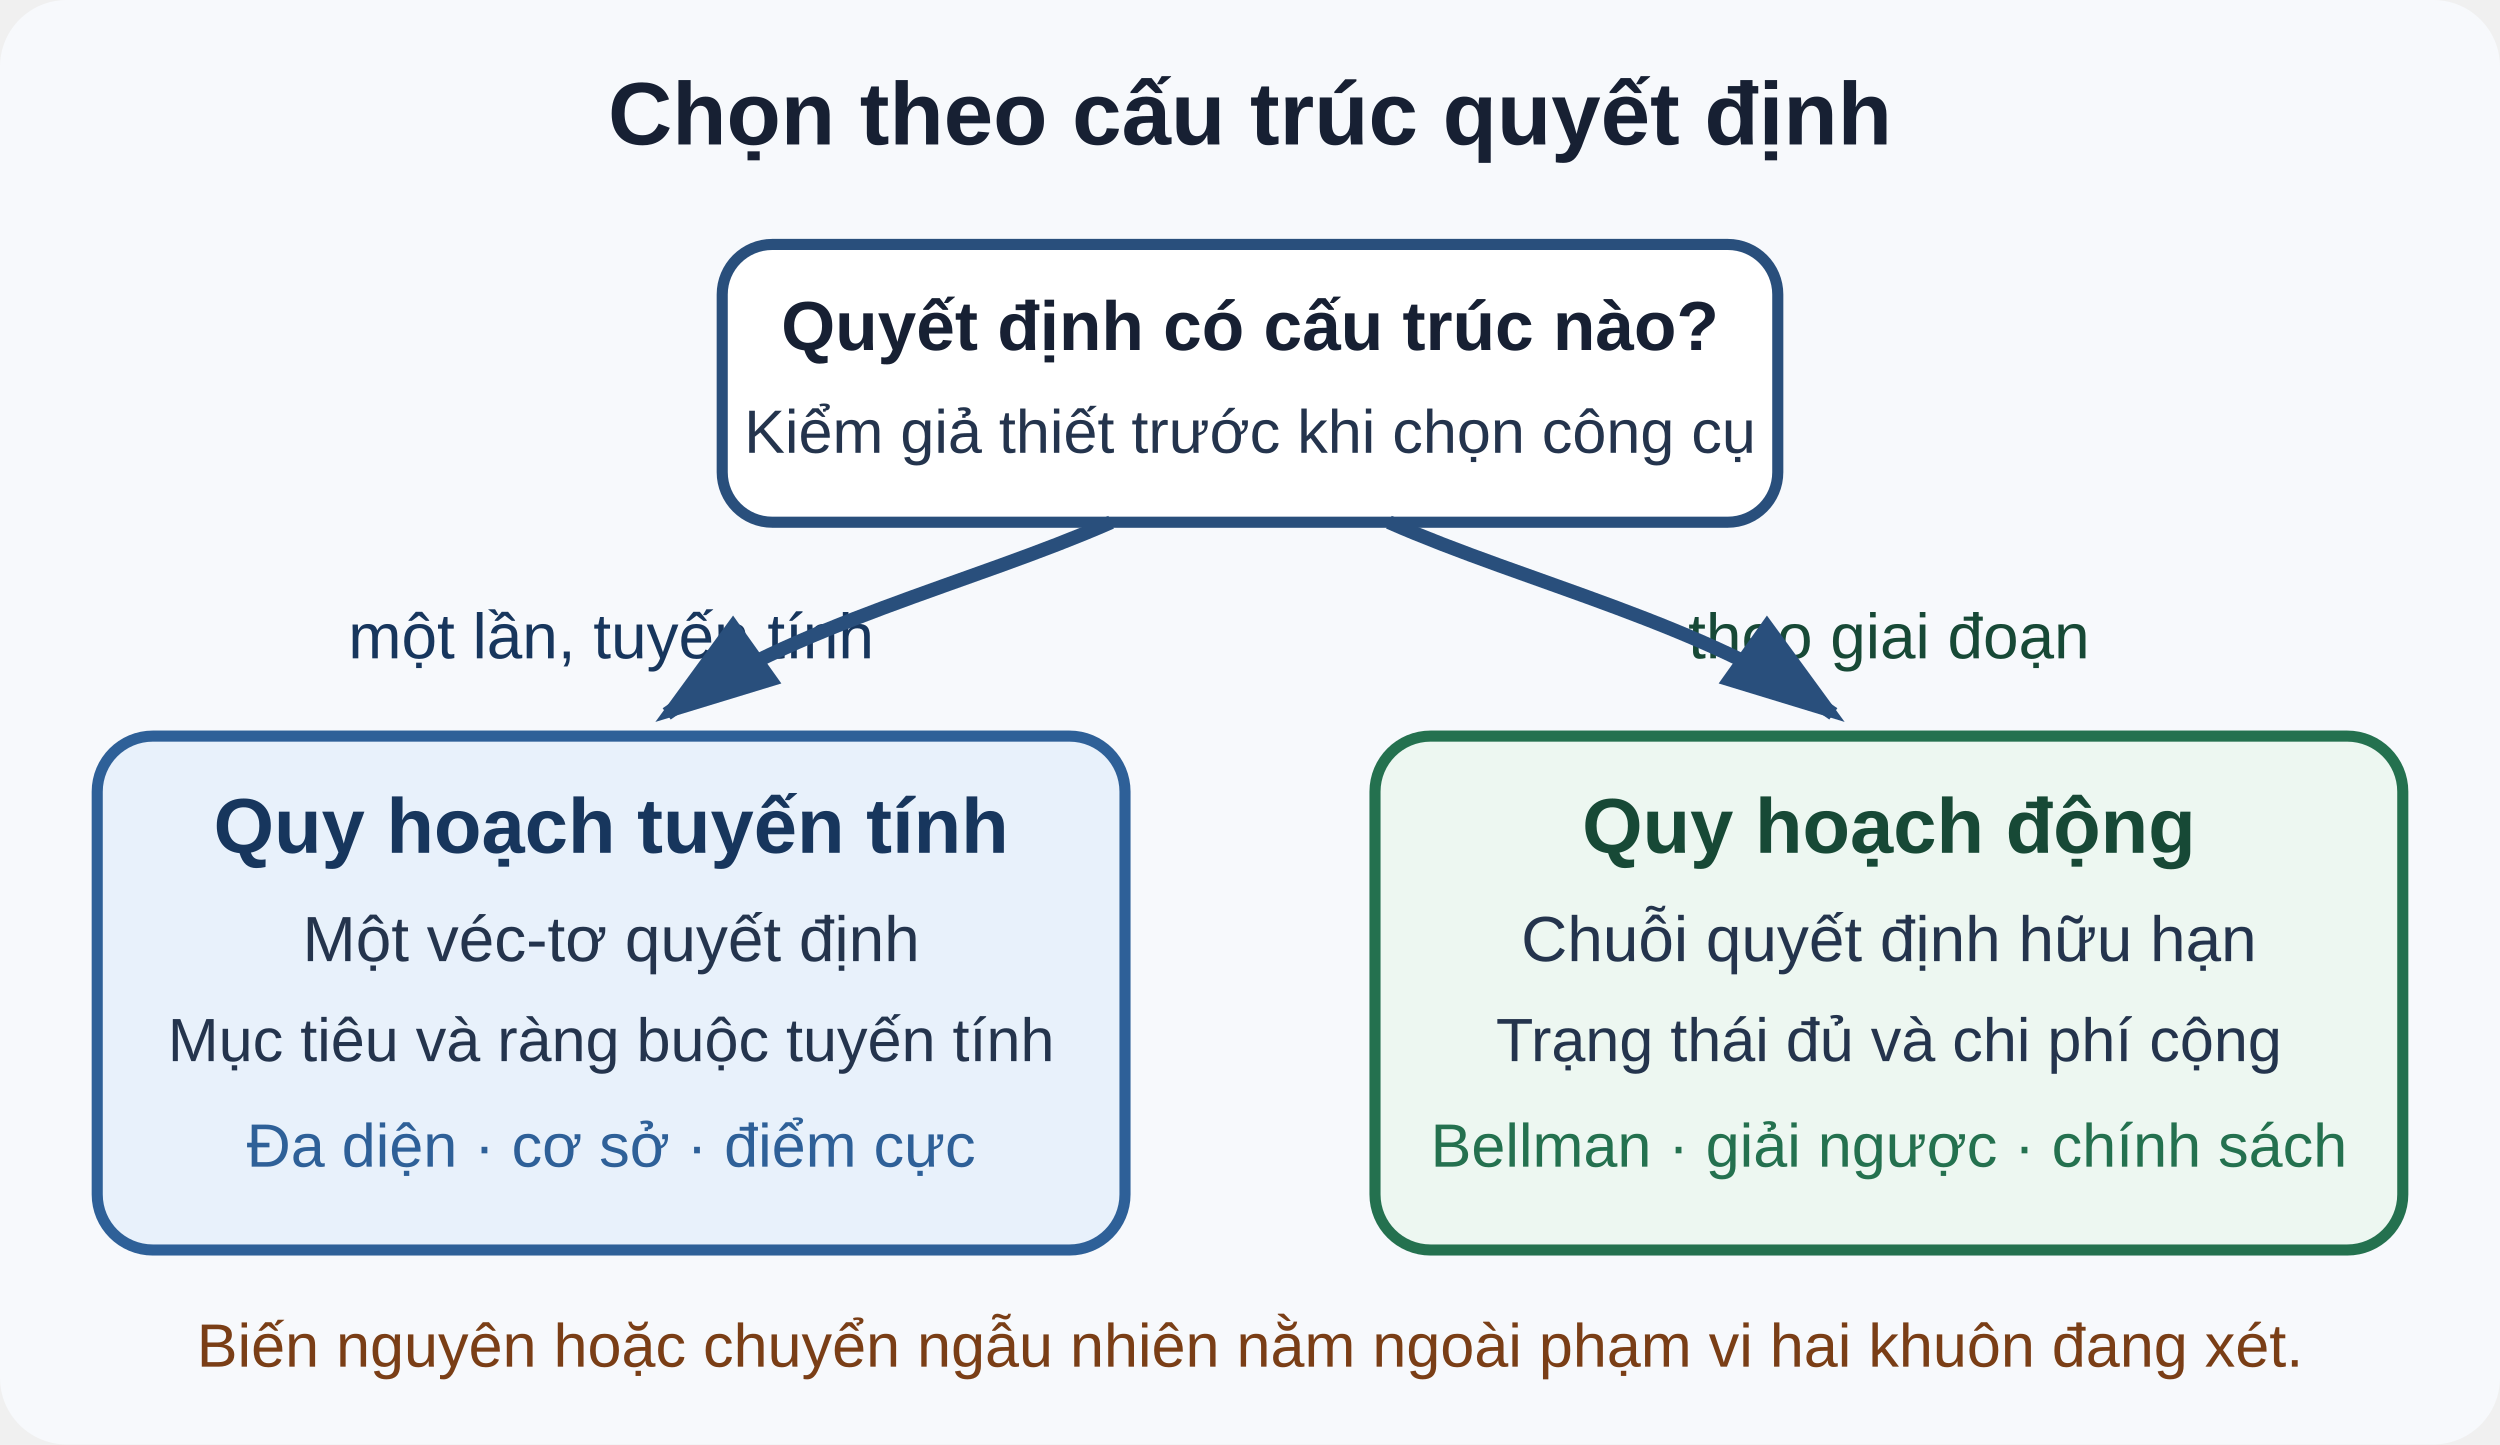
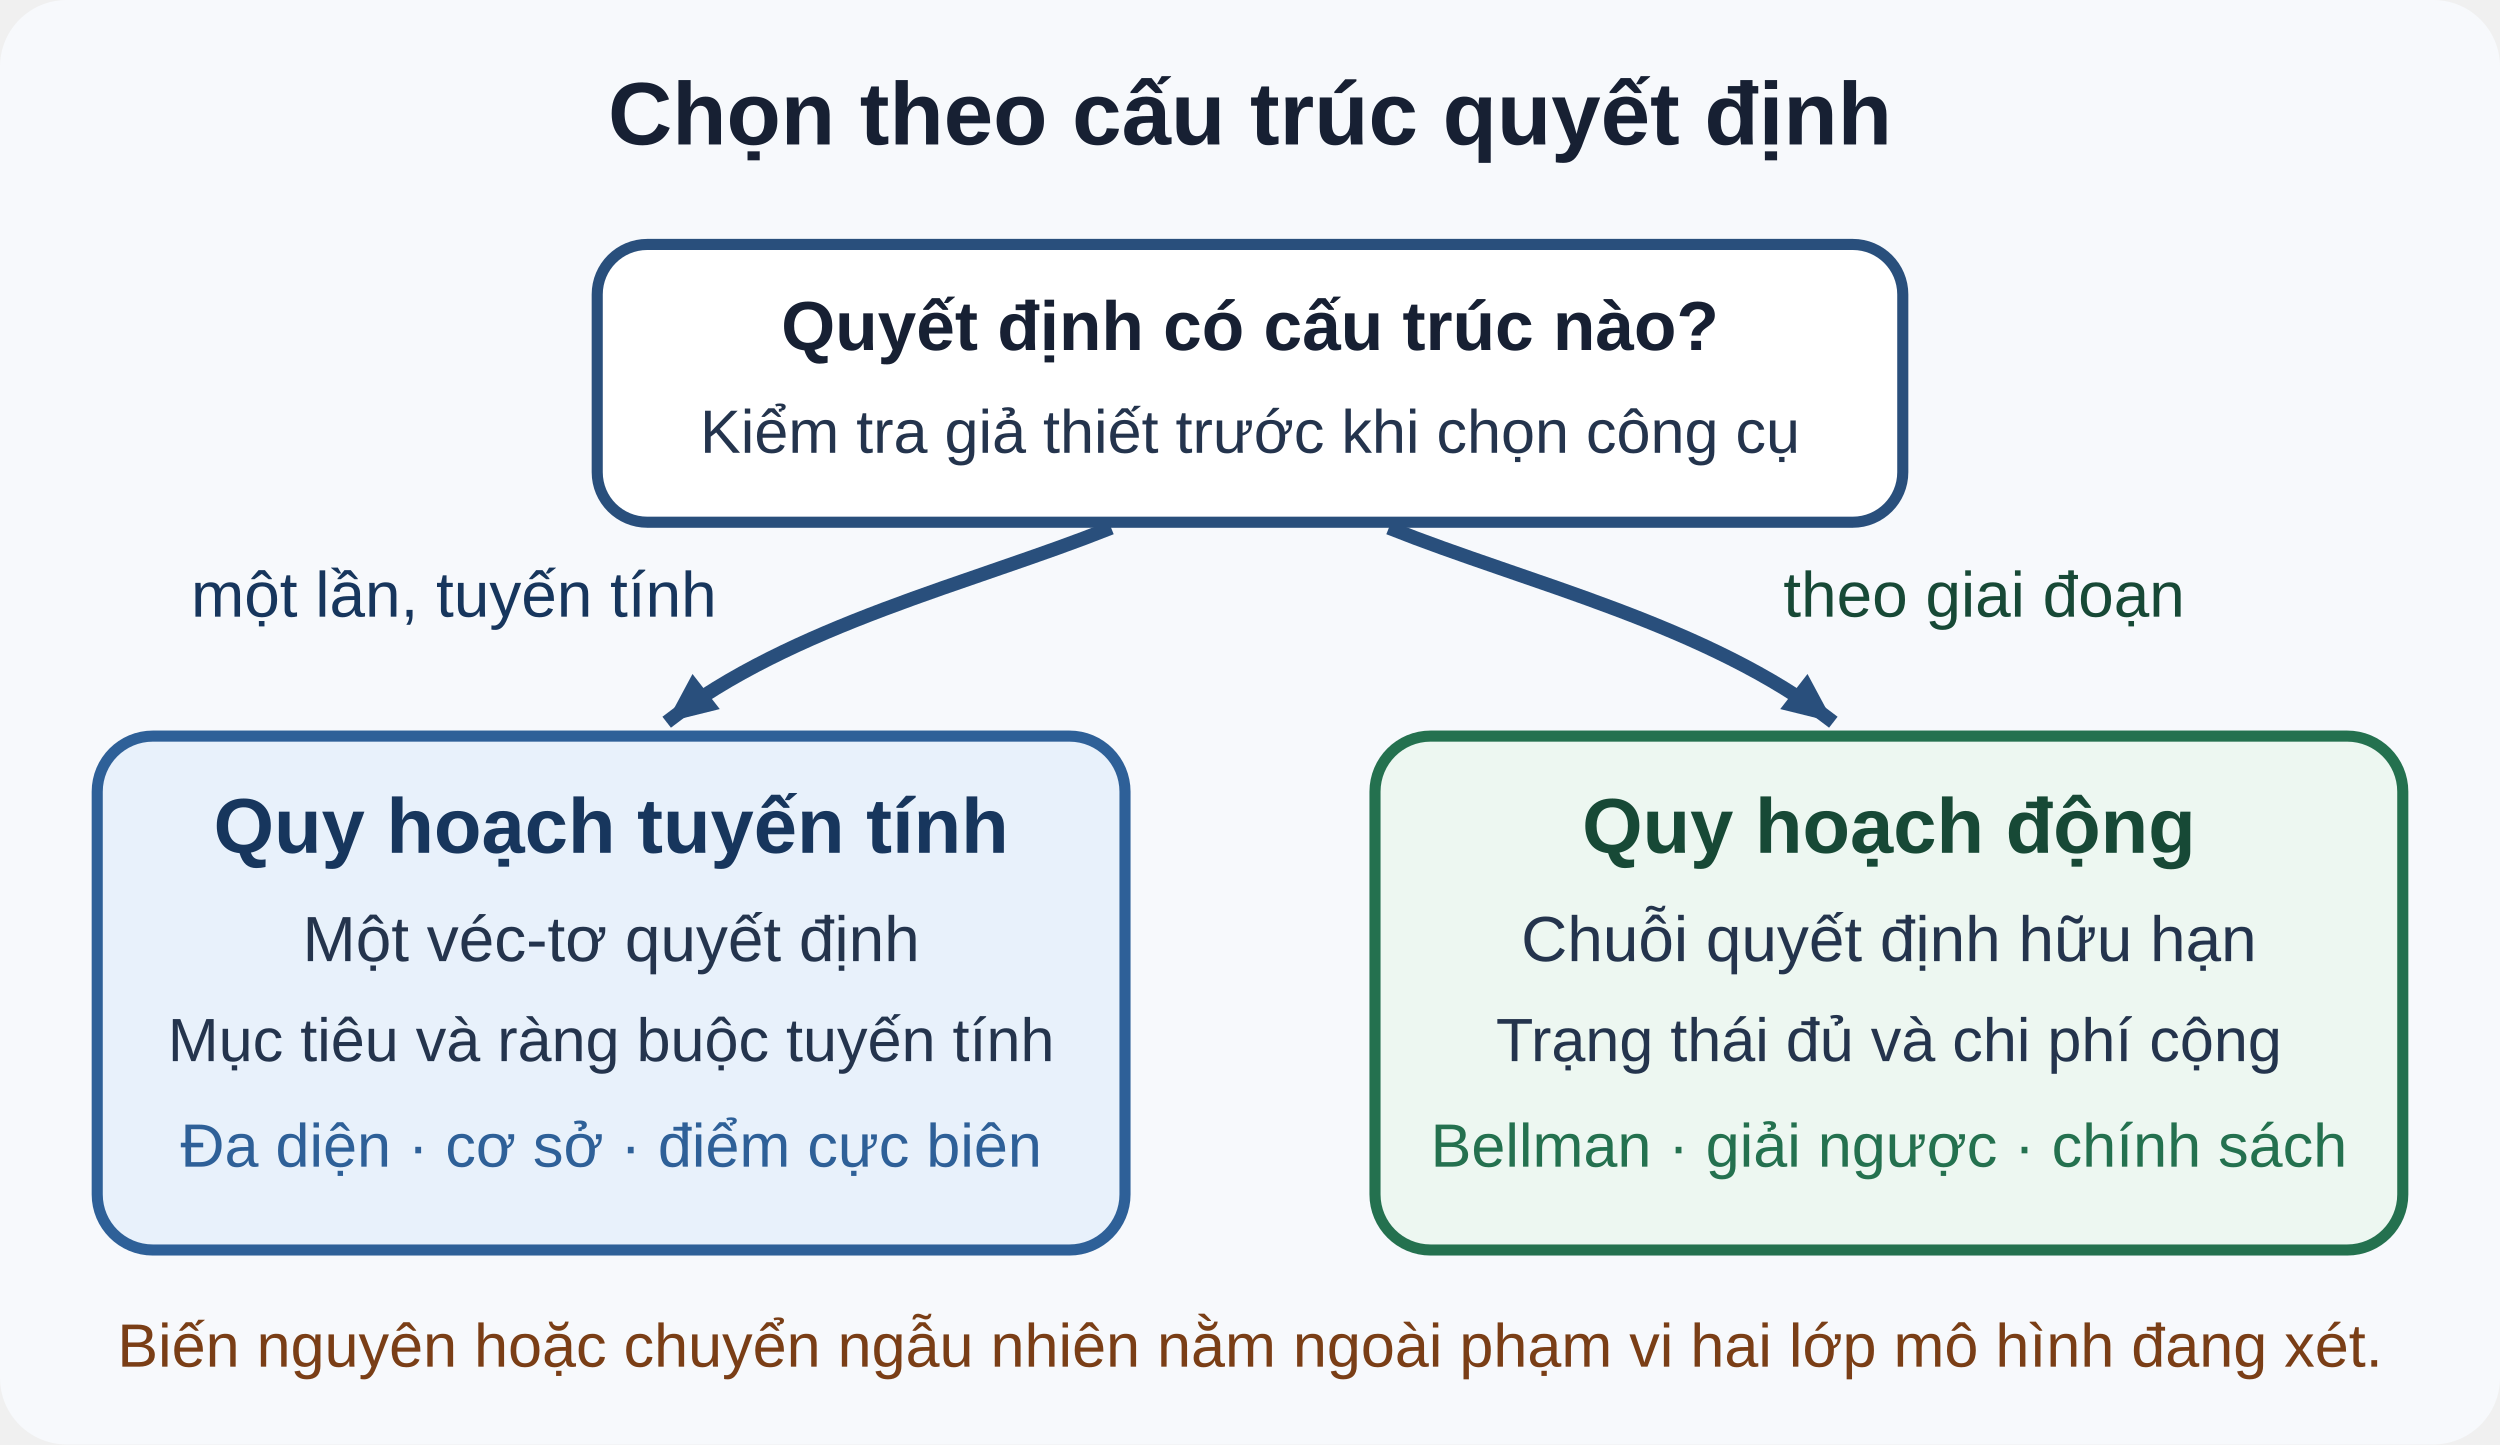
<svg xmlns="http://www.w3.org/2000/svg" viewBox="0 0 900 520" role="img" aria-labelledby="title desc">
  <defs>
-     <marker id="arrow" markerWidth="10" markerHeight="10" refX="8" refY="3" orient="auto">
-       <path d="M0,0 L0,6 L9,3 z" fill="#294f7c" />
+     <marker id="arrow" markerUnits="userSpaceOnUse" markerWidth="20" markerHeight="20" refX="18" refY="10" orient="auto">
+       <path d="M0,2 L18,10 L0,18 z" fill="#294f7c" />
    </marker>
  </defs>
  <rect width="900" height="520" rx="24" fill="#f7f9fc" />
  <text x="450" y="52" text-anchor="middle" font-family="Arial,sans-serif" font-size="32" font-weight="700" fill="#172033">Chọn theo cấu trúc quyết định</text>
  <g font-family="Arial,sans-serif" text-anchor="middle">
-     <rect x="260" y="88" width="380" height="100" rx="18" fill="#ffffff" stroke="#294f7c" stroke-width="4" />
+     <rect x="215" y="88" width="470" height="100" rx="18" fill="#ffffff" stroke="#294f7c" stroke-width="4" />
    <text x="450" y="126" font-size="25" font-weight="700" fill="#172033">Quyết định có cấu trúc nào?</text>
-     <text x="450" y="163" font-size="22" fill="#24344d">Kiểm giả thiết trước khi chọn công cụ</text>
+     <text x="450" y="163" font-size="22" fill="#24344d">Kiểm tra giả thiết trước khi chọn công cụ</text>
    <rect x="35" y="265" width="370" height="185" rx="20" fill="#e8f1fb" stroke="#2e6098" stroke-width="4" />
    <text x="220" y="307" font-size="28" font-weight="700" fill="#17365d">Quy hoạch tuyến tính</text>
    <text x="220" y="346" font-size="23" fill="#24344d">Một véc-tơ quyết định</text>
    <text x="220" y="382" font-size="22" fill="#24344d">Mục tiêu và ràng buộc tuyến tính</text>
-     <text x="220" y="420" font-size="22" fill="#2e6098">Đa diện · cơ sở · điểm cực</text>
+     <text x="220" y="420" font-size="22" fill="#2e6098">Đa diện · cơ sở · điểm cực biên</text>
    <rect x="495" y="265" width="370" height="185" rx="20" fill="#edf7f1" stroke="#24714f" stroke-width="4" />
    <text x="680" y="307" font-size="28" font-weight="700" fill="#174936">Quy hoạch động</text>
    <text x="680" y="346" font-size="23" fill="#24344d">Chuỗi quyết định hữu hạn</text>
    <text x="680" y="382" font-size="22" fill="#24344d">Trạng thái đủ và chi phí cộng</text>
    <text x="680" y="420" font-size="22" fill="#24714f">Bellman · giải ngược · chính sách</text>
-     <text x="220" y="237" font-size="23" fill="#17365d">một lần, tuyến tính</text>
-     <text x="680" y="237" font-size="23" fill="#174936">theo giai đoạn</text>
+     <text x="258" y="222" font-size="23" fill="#17365d" text-anchor="end">một lần, tuyến tính</text>
+     <text x="642" y="222" font-size="23" fill="#174936" text-anchor="start">theo giai đoạn</text>
  </g>
  <g stroke="#294f7c" stroke-width="5" fill="none" marker-end="url(#arrow)">
-     <path d="M400 188 C350 210 285 225 240 257" />
-     <path d="M500 188 C550 210 615 225 660 257" />
+     <path d="M400 190 C350 210 285 225 240 260" />
+     <path d="M500 190 C550 210 615 225 660 260" />
  </g>
-   <text x="450" y="492" text-anchor="middle" font-family="Arial,sans-serif" font-size="22" fill="#7a3e16">Biến nguyên hoặc chuyển ngẫu nhiên nằm ngoài phạm vi hai khuôn đang xét.</text>
+   <text x="450" y="492" text-anchor="middle" font-family="Arial,sans-serif" font-size="22" fill="#7a3e16">Biến nguyên hoặc chuyển ngẫu nhiên nằm ngoài phạm vi hai lớp mô hình đang xét.</text>
</svg>
